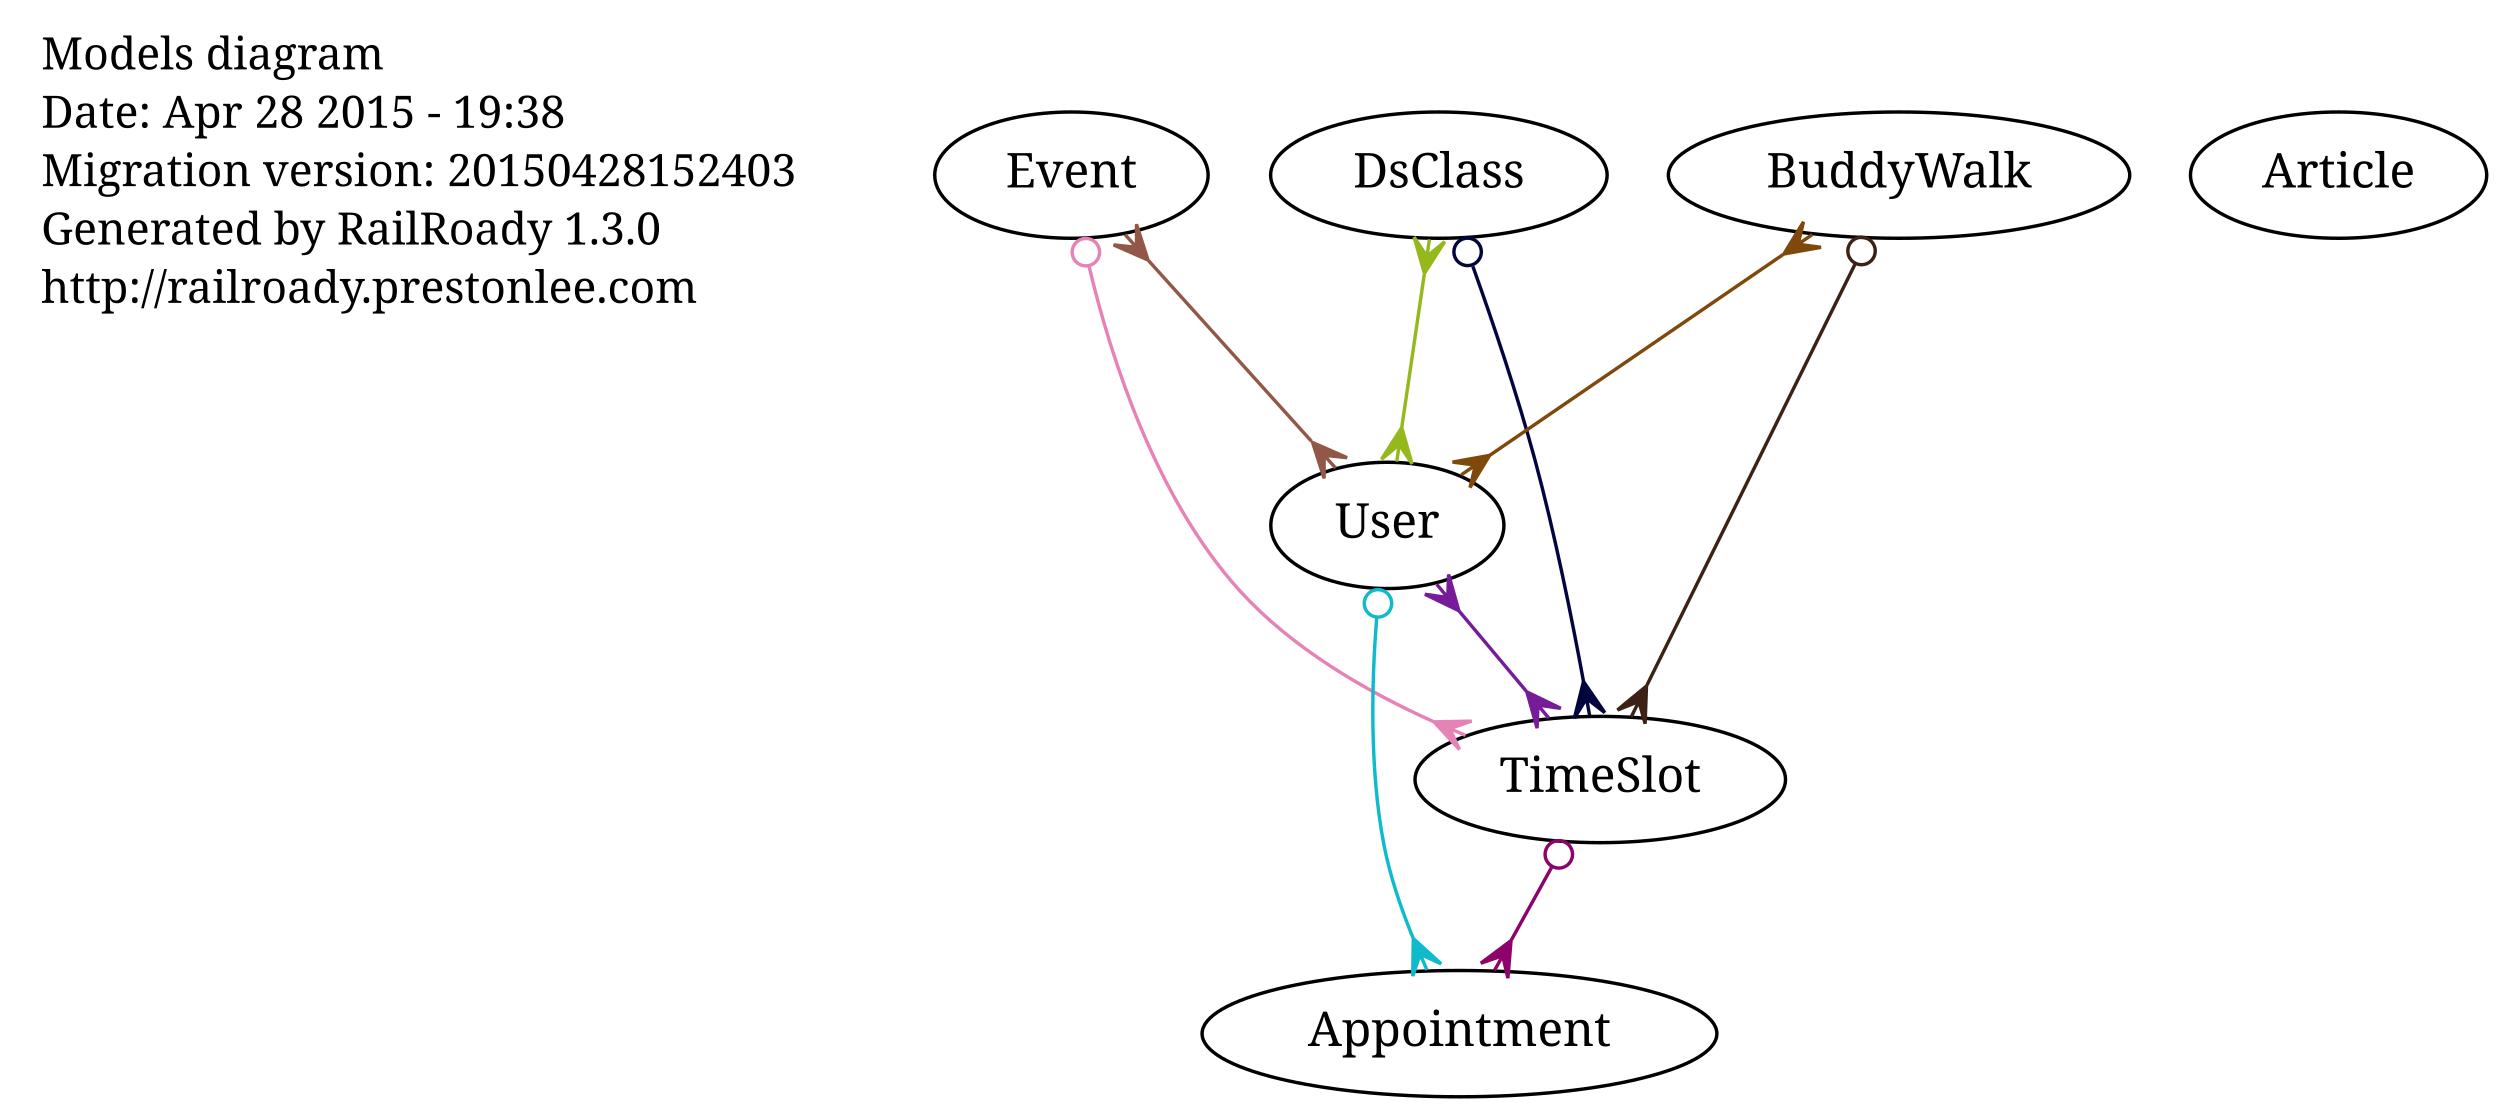
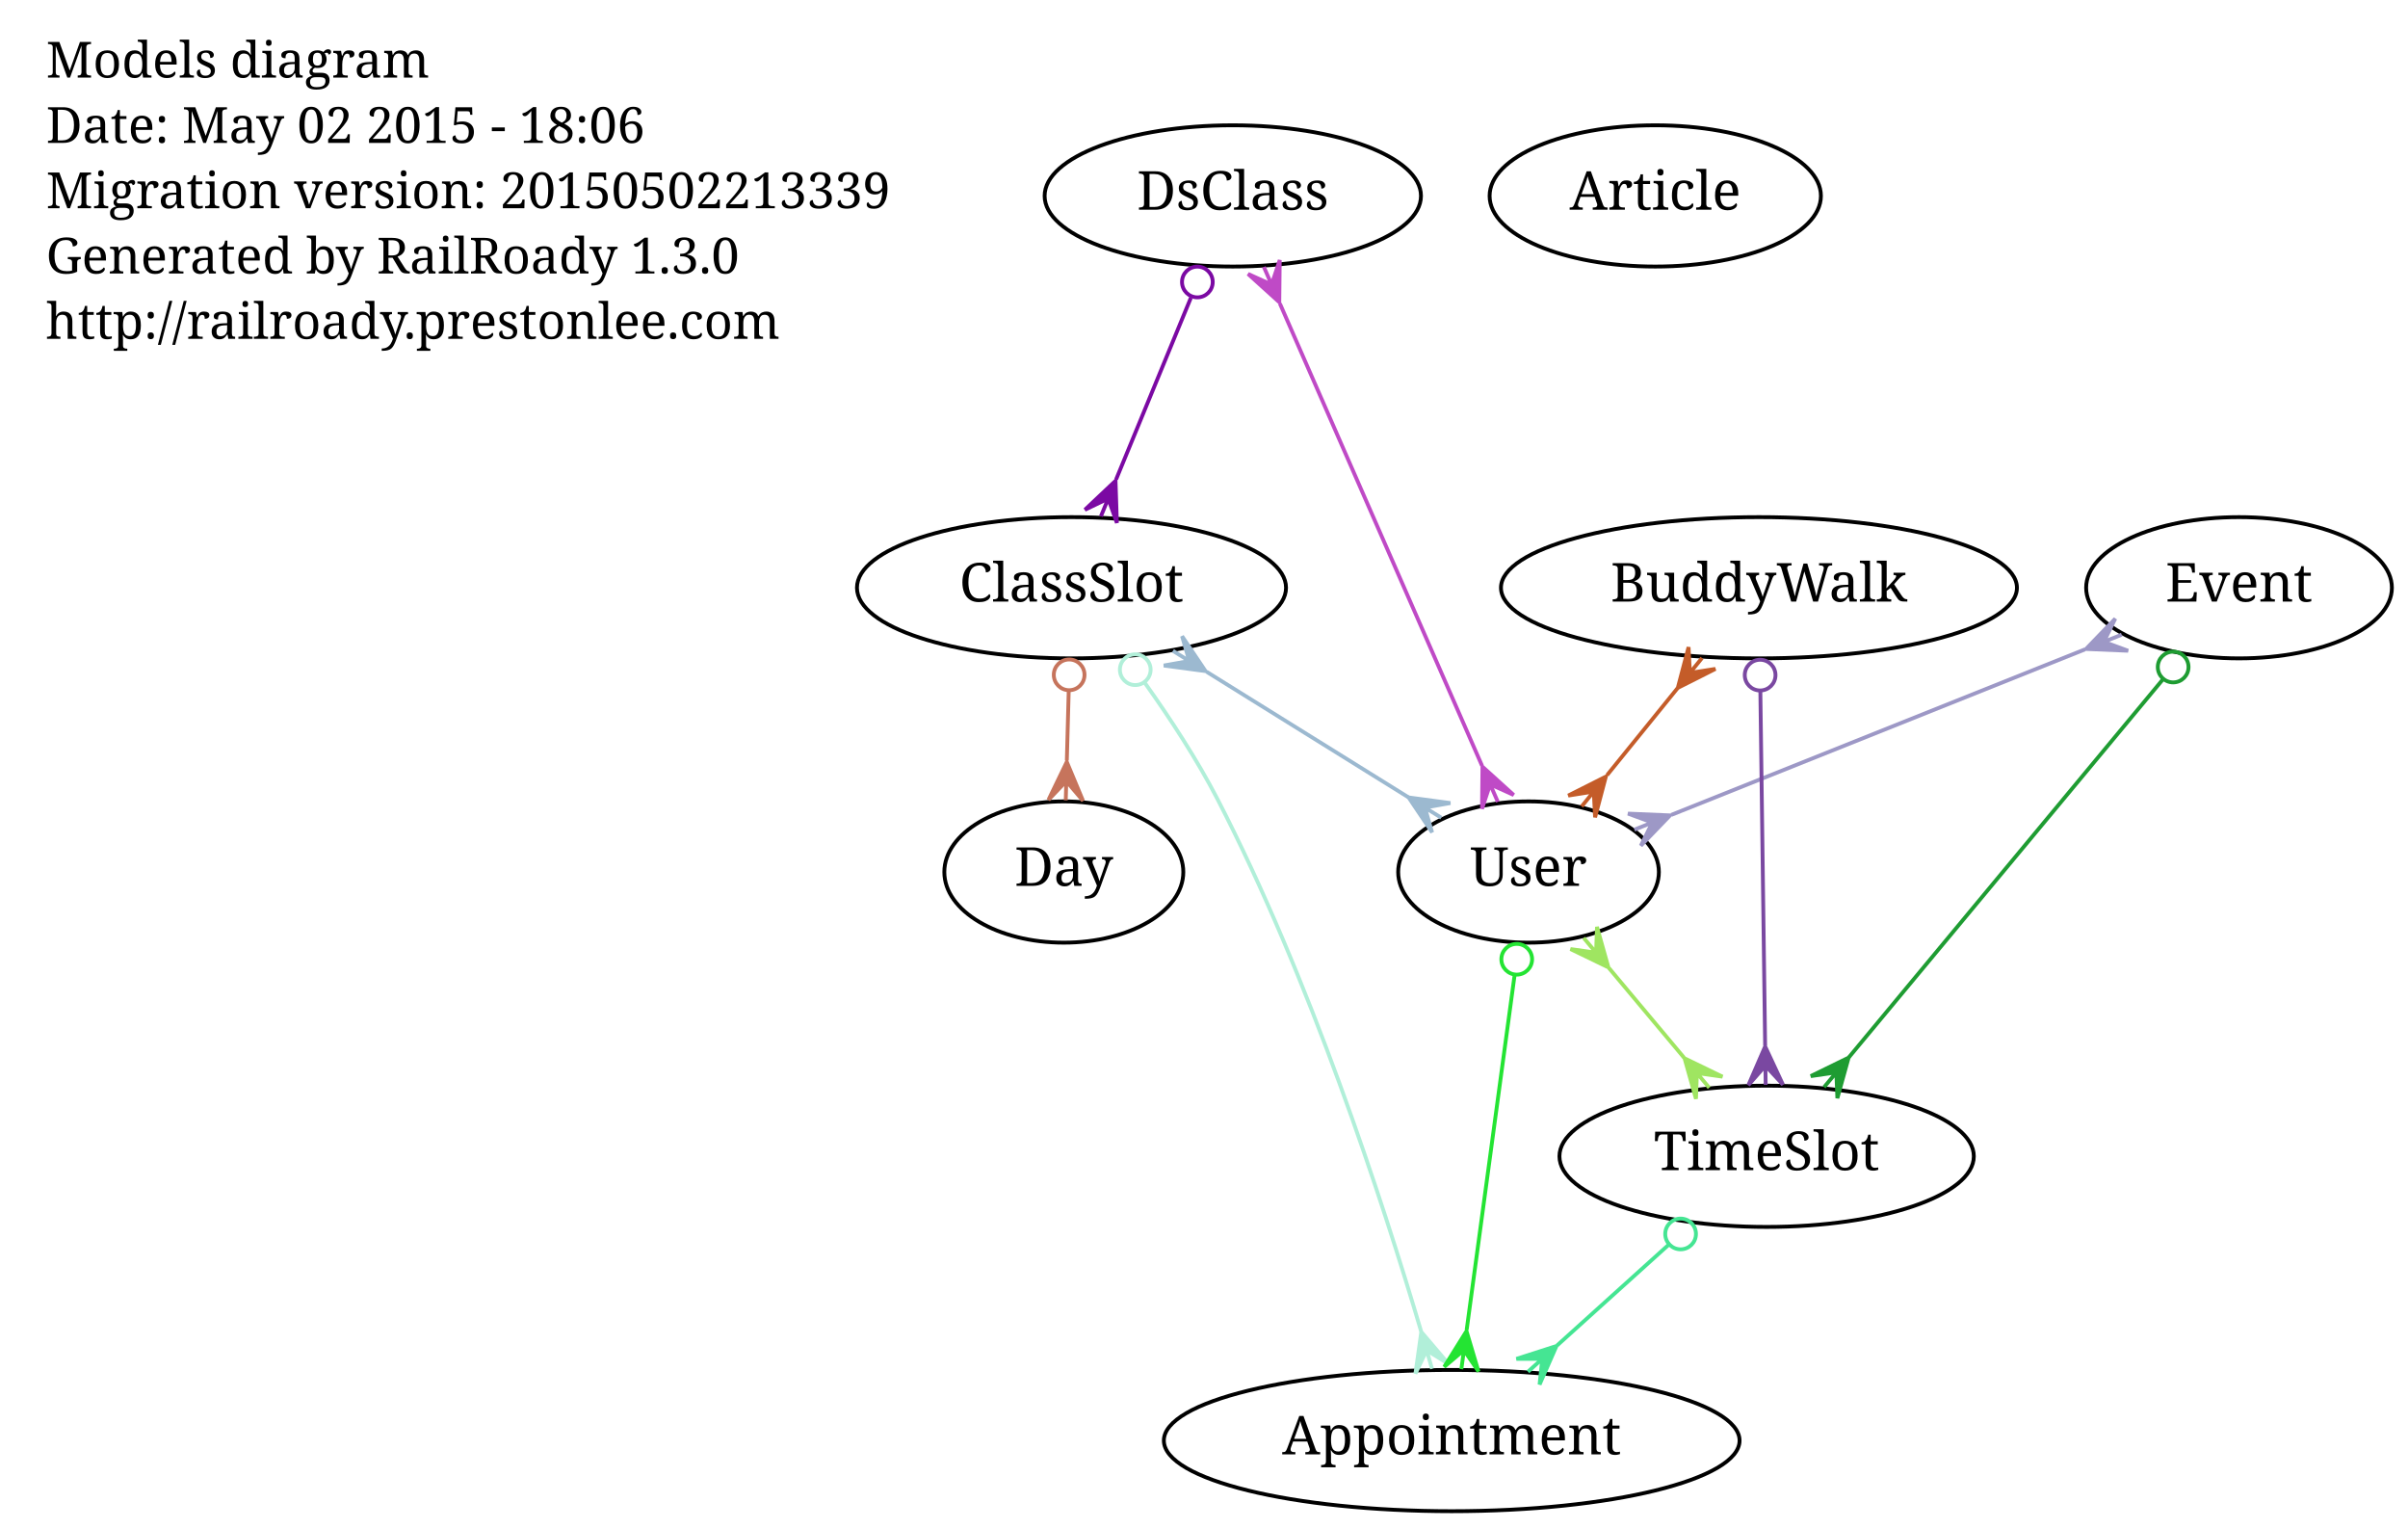
- <svg xmlns="http://www.w3.org/2000/svg" width="728pt" height="324pt" viewBox="0.00 0.00 728.00 324.00">
-   <g id="graph1" class="graph" transform="scale(1 1) rotate(0) translate(4 320)">
-     <polygon fill="white" stroke="white" points="-4,5 -4,-320 725,-320 725,5 -4,5" />
+ <svg xmlns="http://www.w3.org/2000/svg" width="627pt" height="398pt" viewBox="0.00 0.00 627.00 398.00">
+   <g id="graph1" class="graph" transform="scale(1 1) rotate(0) translate(4 394)">
+     <polygon fill="white" stroke="white" points="-4,5 -4,-394 624,-394 624,5 -4,5" />
    <g id="node1" class="node">
-       <text text-anchor="start" x="8" y="-299.8" font-family="Times Roman,serif" font-size="13.00">Models diagram</text>
-       <text text-anchor="start" x="8" y="-282.8" font-family="Times Roman,serif" font-size="13.00">Date: Apr 28 2015 - 19:38</text>
-       <text text-anchor="start" x="8" y="-265.8" font-family="Times Roman,serif" font-size="13.00">Migration version: 20150428152403</text>
-       <text text-anchor="start" x="8" y="-248.8" font-family="Times Roman,serif" font-size="13.00">Generated by RailRoady 1.3.0</text>
-       <text text-anchor="start" x="8" y="-231.8" font-family="Times Roman,serif" font-size="13.00">http://railroady.prestonlee.com</text>
+       <text text-anchor="start" x="8" y="-373.8" font-family="Times Roman,serif" font-size="13.00">Models diagram</text>
+       <text text-anchor="start" x="8" y="-356.8" font-family="Times Roman,serif" font-size="13.00">Date: May 02 2015 - 18:06</text>
+       <text text-anchor="start" x="8" y="-339.8" font-family="Times Roman,serif" font-size="13.00">Migration version: 20150502213339</text>
+       <text text-anchor="start" x="8" y="-322.8" font-family="Times Roman,serif" font-size="13.00">Generated by RailRoady 1.3.0</text>
+       <text text-anchor="start" x="8" y="-305.8" font-family="Times Roman,serif" font-size="13.00">http://railroady.prestonlee.com</text>
    </g>
    <g id="node2" class="node">
-       <ellipse fill="none" stroke="black" cx="308" cy="-269" rx="39.807" ry="18.385" />
-       <text text-anchor="middle" x="308" y="-265.4" font-family="Times Roman,serif" font-size="14.00">Event</text>
+       <ellipse fill="none" stroke="black" cx="579" cy="-241" rx="39.807" ry="18.385" />
+       <text text-anchor="middle" x="579" y="-237.4" font-family="Times Roman,serif" font-size="14.00">Event</text>
+     </g>
+     <g id="node9" class="node">
+       <ellipse fill="none" stroke="black" cx="394" cy="-167" rx="33.941" ry="18.385" />
+       <text text-anchor="middle" x="394" y="-163.4" font-family="Times Roman,serif" font-size="14.00">User</text>
+     </g>
+     <g id="edge4" class="edge">
+       <path fill="none" stroke="#9d98c6" d="M538.885,-224.954C506.887,-212.155 462.413,-194.365 431.205,-181.882" />
+       <polygon fill="#9d98c6" stroke="#9d98c6" points="539.166,-225.066 546.78,-232.959 543.809,-226.923 548.451,-228.78 548.451,-228.78 548.451,-228.78 543.809,-226.923 550.122,-224.602 539.166,-225.066 539.166,-225.066" />
+       <polygon fill="#9d98c6" stroke="#9d98c6" points="430.856,-181.743 423.243,-173.85 426.214,-179.886 421.571,-178.029 421.571,-178.029 421.571,-178.029 426.214,-179.886 419.9,-182.207 430.856,-181.743 430.856,-181.743" />
+     </g>
+     <g id="node10" class="node">
+       <ellipse fill="none" stroke="black" cx="456" cy="-93" rx="53.948" ry="18.385" />
+       <text text-anchor="middle" x="456" y="-89.4" font-family="Times Roman,serif" font-size="14.00">TimeSlot</text>
+     </g>
+     <g id="edge2" class="edge">
+       <path fill="none" stroke="#1e9c32" d="M559.121,-217.081C536.699,-190.101 500.369,-146.388 477.357,-118.698" />
+       <ellipse fill="none" stroke="#1e9c32" cx="561.851" cy="-220.365" rx="4" ry="4" />
+       <polygon fill="#1e9c32" stroke="#1e9c32" points="477.349,-118.688 474.418,-108.121 474.153,-114.843 470.957,-110.997 470.957,-110.997 470.957,-110.997 474.153,-114.843 467.496,-113.874 477.349,-118.688 477.349,-118.688" />
+     </g>
+     <g id="node3" class="node">
+       <ellipse fill="none" stroke="black" cx="317" cy="-343" rx="48.998" ry="18.385" />
+       <text text-anchor="middle" x="317" y="-339.4" font-family="Times Roman,serif" font-size="14.00">DsClass</text>
    </g>
    <g id="node7" class="node">
-       <ellipse fill="none" stroke="black" cx="400" cy="-167" rx="33.941" ry="18.385" />
-       <text text-anchor="middle" x="400" y="-163.4" font-family="Times Roman,serif" font-size="14.00">User</text>
+       <ellipse fill="none" stroke="black" cx="275" cy="-241" rx="55.861" ry="18.385" />
+       <text text-anchor="middle" x="275" y="-237.4" font-family="Times Roman,serif" font-size="14.00">ClassSlot</text>
    </g>
-     <g id="edge4" class="edge">
-       <path fill="none" stroke="#915848" d="M330.464,-244.094C344.878,-228.114 363.511,-207.455 377.86,-191.546" />
-       <polygon fill="#915848" stroke="#915848" points="330.304,-244.271 320.265,-248.683 326.955,-247.984 323.607,-251.697 323.607,-251.697 323.607,-251.697 326.955,-247.984 326.948,-254.711 330.304,-244.271 330.304,-244.271" />
-       <polygon fill="#915848" stroke="#915848" points="378.231,-191.135 388.27,-186.723 381.58,-187.422 384.929,-183.709 384.929,-183.709 384.929,-183.709 381.58,-187.422 381.587,-180.695 378.231,-191.135 378.231,-191.135" />
+     <g id="edge6" class="edge">
+       <path fill="none" stroke="#7b09a3" d="M306.088,-316.499C300.112,-301.986 292.706,-284 286.622,-269.224" />
+       <ellipse fill="none" stroke="#7b09a3" cx="307.774" cy="-320.593" rx="4" ry="4" />
+       <polygon fill="#7b09a3" stroke="#7b09a3" points="286.462,-268.837 286.816,-257.876 284.558,-264.213 282.655,-259.59 282.655,-259.59 282.655,-259.59 284.558,-264.213 278.494,-261.303 286.462,-268.837 286.462,-268.837" />
+     </g>
+     <g id="edge8" class="edge">
+       <path fill="none" stroke="#bf4ac6" d="M329.262,-314.972C343.694,-281.985 367.507,-227.554 381.878,-194.708" />
+       <polygon fill="#bf4ac6" stroke="#bf4ac6" points="329.103,-315.336 320.972,-322.694 327.099,-319.917 325.095,-324.498 325.095,-324.498 325.095,-324.498 327.099,-319.917 329.218,-326.301 329.103,-315.336 329.103,-315.336" />
+       <polygon fill="#bf4ac6" stroke="#bf4ac6" points="382.005,-194.416 390.136,-187.058 384.01,-189.835 386.014,-185.255 386.014,-185.255 386.014,-185.255 384.01,-189.835 381.891,-183.451 382.005,-194.416 382.005,-194.416" />
+     </g>
+     <g id="node4" class="node">
+       <ellipse fill="none" stroke="black" cx="273" cy="-167" rx="31.113" ry="18.385" />
+       <text text-anchor="middle" x="273" y="-163.4" font-family="Times Roman,serif" font-size="14.00">Day</text>
+     </g>
+     <g id="node5" class="node">
+       <ellipse fill="none" stroke="black" cx="427" cy="-343" rx="43.133" ry="18.385" />
+       <text text-anchor="middle" x="427" y="-339.4" font-family="Times Roman,serif" font-size="14.00">Article</text>
+     </g>
+     <g id="node6" class="node">
+       <ellipse fill="none" stroke="black" cx="454" cy="-241" rx="67.175" ry="18.385" />
+       <text text-anchor="middle" x="454" y="-237.4" font-family="Times Roman,serif" font-size="14.00">BuddyWalk</text>
+     </g>
+     <g id="edge12" class="edge">
+       <path fill="none" stroke="#c45c29" d="M432.788,-214.839C426.833,-207.494 420.371,-199.524 414.46,-192.234" />
+       <polygon fill="#c45c29" stroke="#c45c29" points="432.87,-214.94 435.673,-225.542 436.02,-218.824 439.169,-222.708 439.169,-222.708 439.169,-222.708 436.02,-218.824 442.664,-219.874 432.87,-214.94 432.87,-214.94" />
+       <polygon fill="#c45c29" stroke="#c45c29" points="414.136,-191.835 411.334,-181.233 410.987,-187.951 407.838,-184.067 407.838,-184.067 407.838,-184.067 410.987,-187.951 404.343,-186.901 414.136,-191.835 414.136,-191.835" />
+     </g>
+     <g id="edge10" class="edge">
+       <path fill="none" stroke="#7a48a1" d="M454.365,-214.006C454.717,-187.917 455.25,-148.527 455.61,-121.834" />
+       <ellipse fill="none" stroke="#7a48a1" cx="454.307" cy="-218.256" rx="4" ry="4" />
+       <polygon fill="#7a48a1" stroke="#7a48a1" points="455.614,-121.591 460.248,-111.653 455.681,-116.592 455.749,-111.592 455.749,-111.592 455.749,-111.592 455.681,-116.592 451.249,-111.531 455.614,-121.591 455.614,-121.591" />
+     </g>
+     <g id="edge18" class="edge">
+       <path fill="none" stroke="#c6745c" d="M274.279,-214.309C274.118,-208.377 273.948,-202.061 273.785,-196.04" />
+       <ellipse fill="none" stroke="#c6745c" cx="274.387" cy="-218.328" rx="4" ry="4" />
+       <polygon fill="#c6745c" stroke="#c6745c" points="273.775,-195.664 278.003,-185.546 273.64,-190.666 273.505,-185.667 273.505,-185.667 273.505,-185.667 273.64,-190.666 269.006,-185.789 273.775,-195.664 273.775,-195.664" />
    </g>
    <g id="node8" class="node">
-       <ellipse fill="none" stroke="black" cx="462" cy="-93" rx="53.948" ry="18.385" />
-       <text text-anchor="middle" x="462" y="-89.4" font-family="Times Roman,serif" font-size="14.00">TimeSlot</text>
-     </g>
-     <g id="edge2" class="edge">
-       <path fill="none" stroke="#e683b6" d="M313.154,-242.355C319.49,-215.726 332.548,-174.967 357,-148 372.205,-131.231 393.73,-118.718 413.336,-109.9" />
-       <ellipse fill="none" stroke="#e683b6" cx="312.206" cy="-246.567" rx="4" ry="4" />
-       <polygon fill="#e683b6" stroke="#e683b6" points="413.576,-109.797 424.54,-110.003 418.173,-107.831 422.77,-105.865 422.77,-105.865 422.77,-105.865 418.173,-107.831 421.001,-101.728 413.576,-109.797 413.576,-109.797" />
-     </g>
-     <g id="node3" class="node">
-       <ellipse fill="none" stroke="black" cx="415" cy="-269" rx="48.998" ry="18.385" />
-       <text text-anchor="middle" x="415" y="-265.4" font-family="Times Roman,serif" font-size="14.00">DsClass</text>
-     </g>
-     <g id="edge8" class="edge">
-       <path fill="none" stroke="#95b91c" d="M410.743,-240.054C408.694,-226.12 406.245,-209.464 404.203,-195.578" />
-       <polygon fill="#95b91c" stroke="#95b91c" points="410.794,-240.398 407.797,-250.946 411.521,-245.345 412.249,-250.292 412.249,-250.292 412.249,-250.292 411.521,-245.345 416.701,-249.637 410.794,-240.398 410.794,-240.398" />
-       <polygon fill="#95b91c" stroke="#95b91c" points="404.189,-195.483 407.186,-184.935 403.461,-190.537 402.734,-185.59 402.734,-185.59 402.734,-185.59 403.461,-190.537 398.282,-186.245 404.189,-195.483 404.189,-195.483" />
-     </g>
-     <g id="edge6" class="edge">
-       <path fill="none" stroke="#03053f" d="M424.892,-242.452C430.68,-226.287 437.84,-205.13 443,-186 448.766,-164.62 453.714,-140.061 457.114,-121.551" />
-       <ellipse fill="none" stroke="#03053f" cx="423.37" cy="-246.653" rx="4" ry="4" />
-       <polygon fill="#03053f" stroke="#03053f" points="457.118,-121.529 463.314,-112.481 458.001,-116.607 458.885,-111.686 458.885,-111.686 458.885,-111.686 458.001,-116.607 454.456,-110.891 457.118,-121.529 457.118,-121.529" />
-     </g>
-     <g id="node4" class="node">
-       <ellipse fill="none" stroke="black" cx="677" cy="-269" rx="43.133" ry="18.385" />
-       <text text-anchor="middle" x="677" y="-265.4" font-family="Times Roman,serif" font-size="14.00">Article</text>
-     </g>
-     <g id="node5" class="node">
-       <ellipse fill="none" stroke="black" cx="549" cy="-269" rx="67.175" ry="18.385" />
-       <text text-anchor="middle" x="549" y="-265.4" font-family="Times Roman,serif" font-size="14.00">BuddyWalk</text>
-     </g>
-     <g id="edge12" class="edge">
-       <path fill="none" stroke="#7f490c" d="M515.209,-245.868C489.497,-228.267 454.45,-204.275 429.784,-187.389" />
-       <polygon fill="#7f490c" stroke="#7f490c" points="515.472,-246.048 521.182,-255.41 519.598,-248.873 523.724,-251.697 523.724,-251.697 523.724,-251.697 519.598,-248.873 526.266,-247.984 515.472,-246.048 515.472,-246.048" />
-       <polygon fill="#7f490c" stroke="#7f490c" points="429.776,-187.384 424.066,-178.021 425.65,-184.559 421.524,-181.735 421.524,-181.735 421.524,-181.735 425.65,-184.559 418.982,-185.448 429.776,-187.384 429.776,-187.384" />
-     </g>
-     <g id="edge10" class="edge">
-       <path fill="none" stroke="#3b2215" d="M536.281,-243.269C520.079,-210.494 492.197,-154.088 475.59,-120.492" />
-       <ellipse fill="none" stroke="#3b2215" cx="538.081" cy="-246.912" rx="4" ry="4" />
-       <polygon fill="#3b2215" stroke="#3b2215" points="475.455,-120.219 475.058,-109.26 473.239,-115.737 471.024,-111.255 471.024,-111.255 471.024,-111.255 473.239,-115.737 466.989,-113.249 475.455,-120.219 475.455,-120.219" />
-     </g>
-     <g id="node6" class="node">
-       <ellipse fill="none" stroke="black" cx="421" cy="-19" rx="74.953" ry="18.385" />
-       <text text-anchor="middle" x="421" y="-15.4" font-family="Times Roman,serif" font-size="14.00">Appointment</text>
+       <ellipse fill="none" stroke="black" cx="374" cy="-19" rx="74.953" ry="18.385" />
+       <text text-anchor="middle" x="374" y="-15.4" font-family="Times Roman,serif" font-size="14.00">Appointment</text>
    </g>
    <g id="edge14" class="edge">
-       <path fill="none" stroke="#0fbacd" d="M396.897,-140.189C395.413,-121.471 394.763,-95.999 399,-74 400.747,-64.927 403.978,-55.448 407.435,-46.966" />
-       <ellipse fill="none" stroke="#0fbacd" cx="397.265" cy="-144.293" rx="4" ry="4" />
-       <polygon fill="#0fbacd" stroke="#0fbacd" points="407.541,-46.723 415.651,-39.342 409.532,-42.137 411.523,-37.55 411.523,-37.55 411.523,-37.55 409.532,-42.137 407.395,-35.758 407.541,-46.723 407.541,-46.723" />
+       <path fill="none" stroke="#b1efd9" d="M294.115,-216.216C300.646,-207.042 307.646,-196.35 313,-186 337.035,-139.539 355.98,-81.407 366.041,-47.417" />
+       <ellipse fill="none" stroke="#b1efd9" cx="291.601" cy="-219.67" rx="4" ry="4" />
+       <polygon fill="#b1efd9" stroke="#b1efd9" points="366.08,-47.285 373.195,-38.941 367.477,-42.484 368.875,-37.683 368.875,-37.683 368.875,-37.683 367.477,-42.484 364.554,-36.425 366.08,-47.285 366.08,-47.285" />
    </g>
    <g id="edge16" class="edge">
-       <path fill="none" stroke="#771c99" d="M420.945,-142.002C427.234,-134.494 434.144,-126.248 440.471,-118.696" />
-       <polygon fill="#771c99" stroke="#771c99" points="420.802,-142.172 410.931,-146.947 417.591,-146.004 414.38,-149.837 414.38,-149.837 414.38,-149.837 417.591,-146.004 417.829,-152.727 420.802,-142.172 420.802,-142.172" />
-       <polygon fill="#771c99" stroke="#771c99" points="440.629,-118.508 450.5,-113.733 443.84,-114.675 447.051,-110.843 447.051,-110.843 447.051,-110.843 443.84,-114.675 443.601,-107.953 440.629,-118.508 440.629,-118.508" />
+       <path fill="none" stroke="#9cb9d0" d="M310.143,-219.146C326.814,-208.78 346.568,-196.496 362.714,-186.455" />
+       <polygon fill="#9cb9d0" stroke="#9cb9d0" points="309.902,-219.296 299.034,-220.756 305.656,-221.937 301.41,-224.577 301.41,-224.577 301.41,-224.577 305.656,-221.937 303.786,-228.398 309.902,-219.296 309.902,-219.296" />
+       <polygon fill="#9cb9d0" stroke="#9cb9d0" points="362.779,-186.415 373.647,-184.955 367.025,-183.774 371.271,-181.134 371.271,-181.134 371.271,-181.134 367.025,-183.774 368.895,-177.313 362.779,-186.415 362.779,-186.415" />
    </g>
-     <g id="edge18" class="edge">
-       <path fill="none" stroke="#8d026b" d="M447.831,-67.427C444.06,-60.621 439.972,-53.243 436.151,-46.346" />
-       <ellipse fill="none" stroke="#8d026b" cx="449.927" cy="-71.209" rx="4" ry="4" />
-       <polygon fill="#8d026b" stroke="#8d026b" points="436.007,-46.085 435.097,-35.157 433.584,-41.712 431.16,-37.338 431.16,-37.338 431.16,-37.338 433.584,-41.712 427.224,-39.519 436.007,-46.085 436.007,-46.085" />
+     <g id="edge20" class="edge">
+       <path fill="none" stroke="#24e433" d="M390.352,-140.006C386.827,-113.917 381.504,-74.527 377.896,-47.834" />
+       <ellipse fill="none" stroke="#24e433" cx="390.931" cy="-144.292" rx="4" ry="4" />
+       <polygon fill="#24e433" stroke="#24e433" points="377.852,-47.502 380.972,-36.989 377.182,-42.547 376.512,-37.592 376.512,-37.592 376.512,-37.592 377.182,-42.547 372.053,-38.195 377.852,-47.502 377.852,-47.502" />
+     </g>
+     <g id="edge22" class="edge">
+       <path fill="none" stroke="#9fe561" d="M414.945,-142.002C421.234,-134.494 428.144,-126.248 434.471,-118.696" />
+       <polygon fill="#9fe561" stroke="#9fe561" points="414.802,-142.172 404.931,-146.947 411.591,-146.004 408.38,-149.837 408.38,-149.837 408.38,-149.837 411.591,-146.004 411.829,-152.727 414.802,-142.172 414.802,-142.172" />
+       <polygon fill="#9fe561" stroke="#9fe561" points="434.629,-118.508 444.5,-113.733 437.84,-114.675 441.051,-110.843 441.051,-110.843 441.051,-110.843 437.84,-114.675 437.601,-107.953 434.629,-118.508 434.629,-118.508" />
+     </g>
+     <g id="edge24" class="edge">
+       <path fill="none" stroke="#45e593" d="M430.594,-70.073C421.354,-61.734 410.874,-52.276 401.464,-43.785" />
+       <ellipse fill="none" stroke="#45e593" cx="433.598" cy="-72.783" rx="4" ry="4" />
+       <polygon fill="#45e593" stroke="#45e593" points="401.287,-43.625 396.878,-33.584 397.575,-40.275 393.863,-36.925 393.863,-36.925 393.863,-36.925 397.575,-40.275 390.848,-40.266 401.287,-43.625 401.287,-43.625" />
    </g>
  </g>
</svg>
